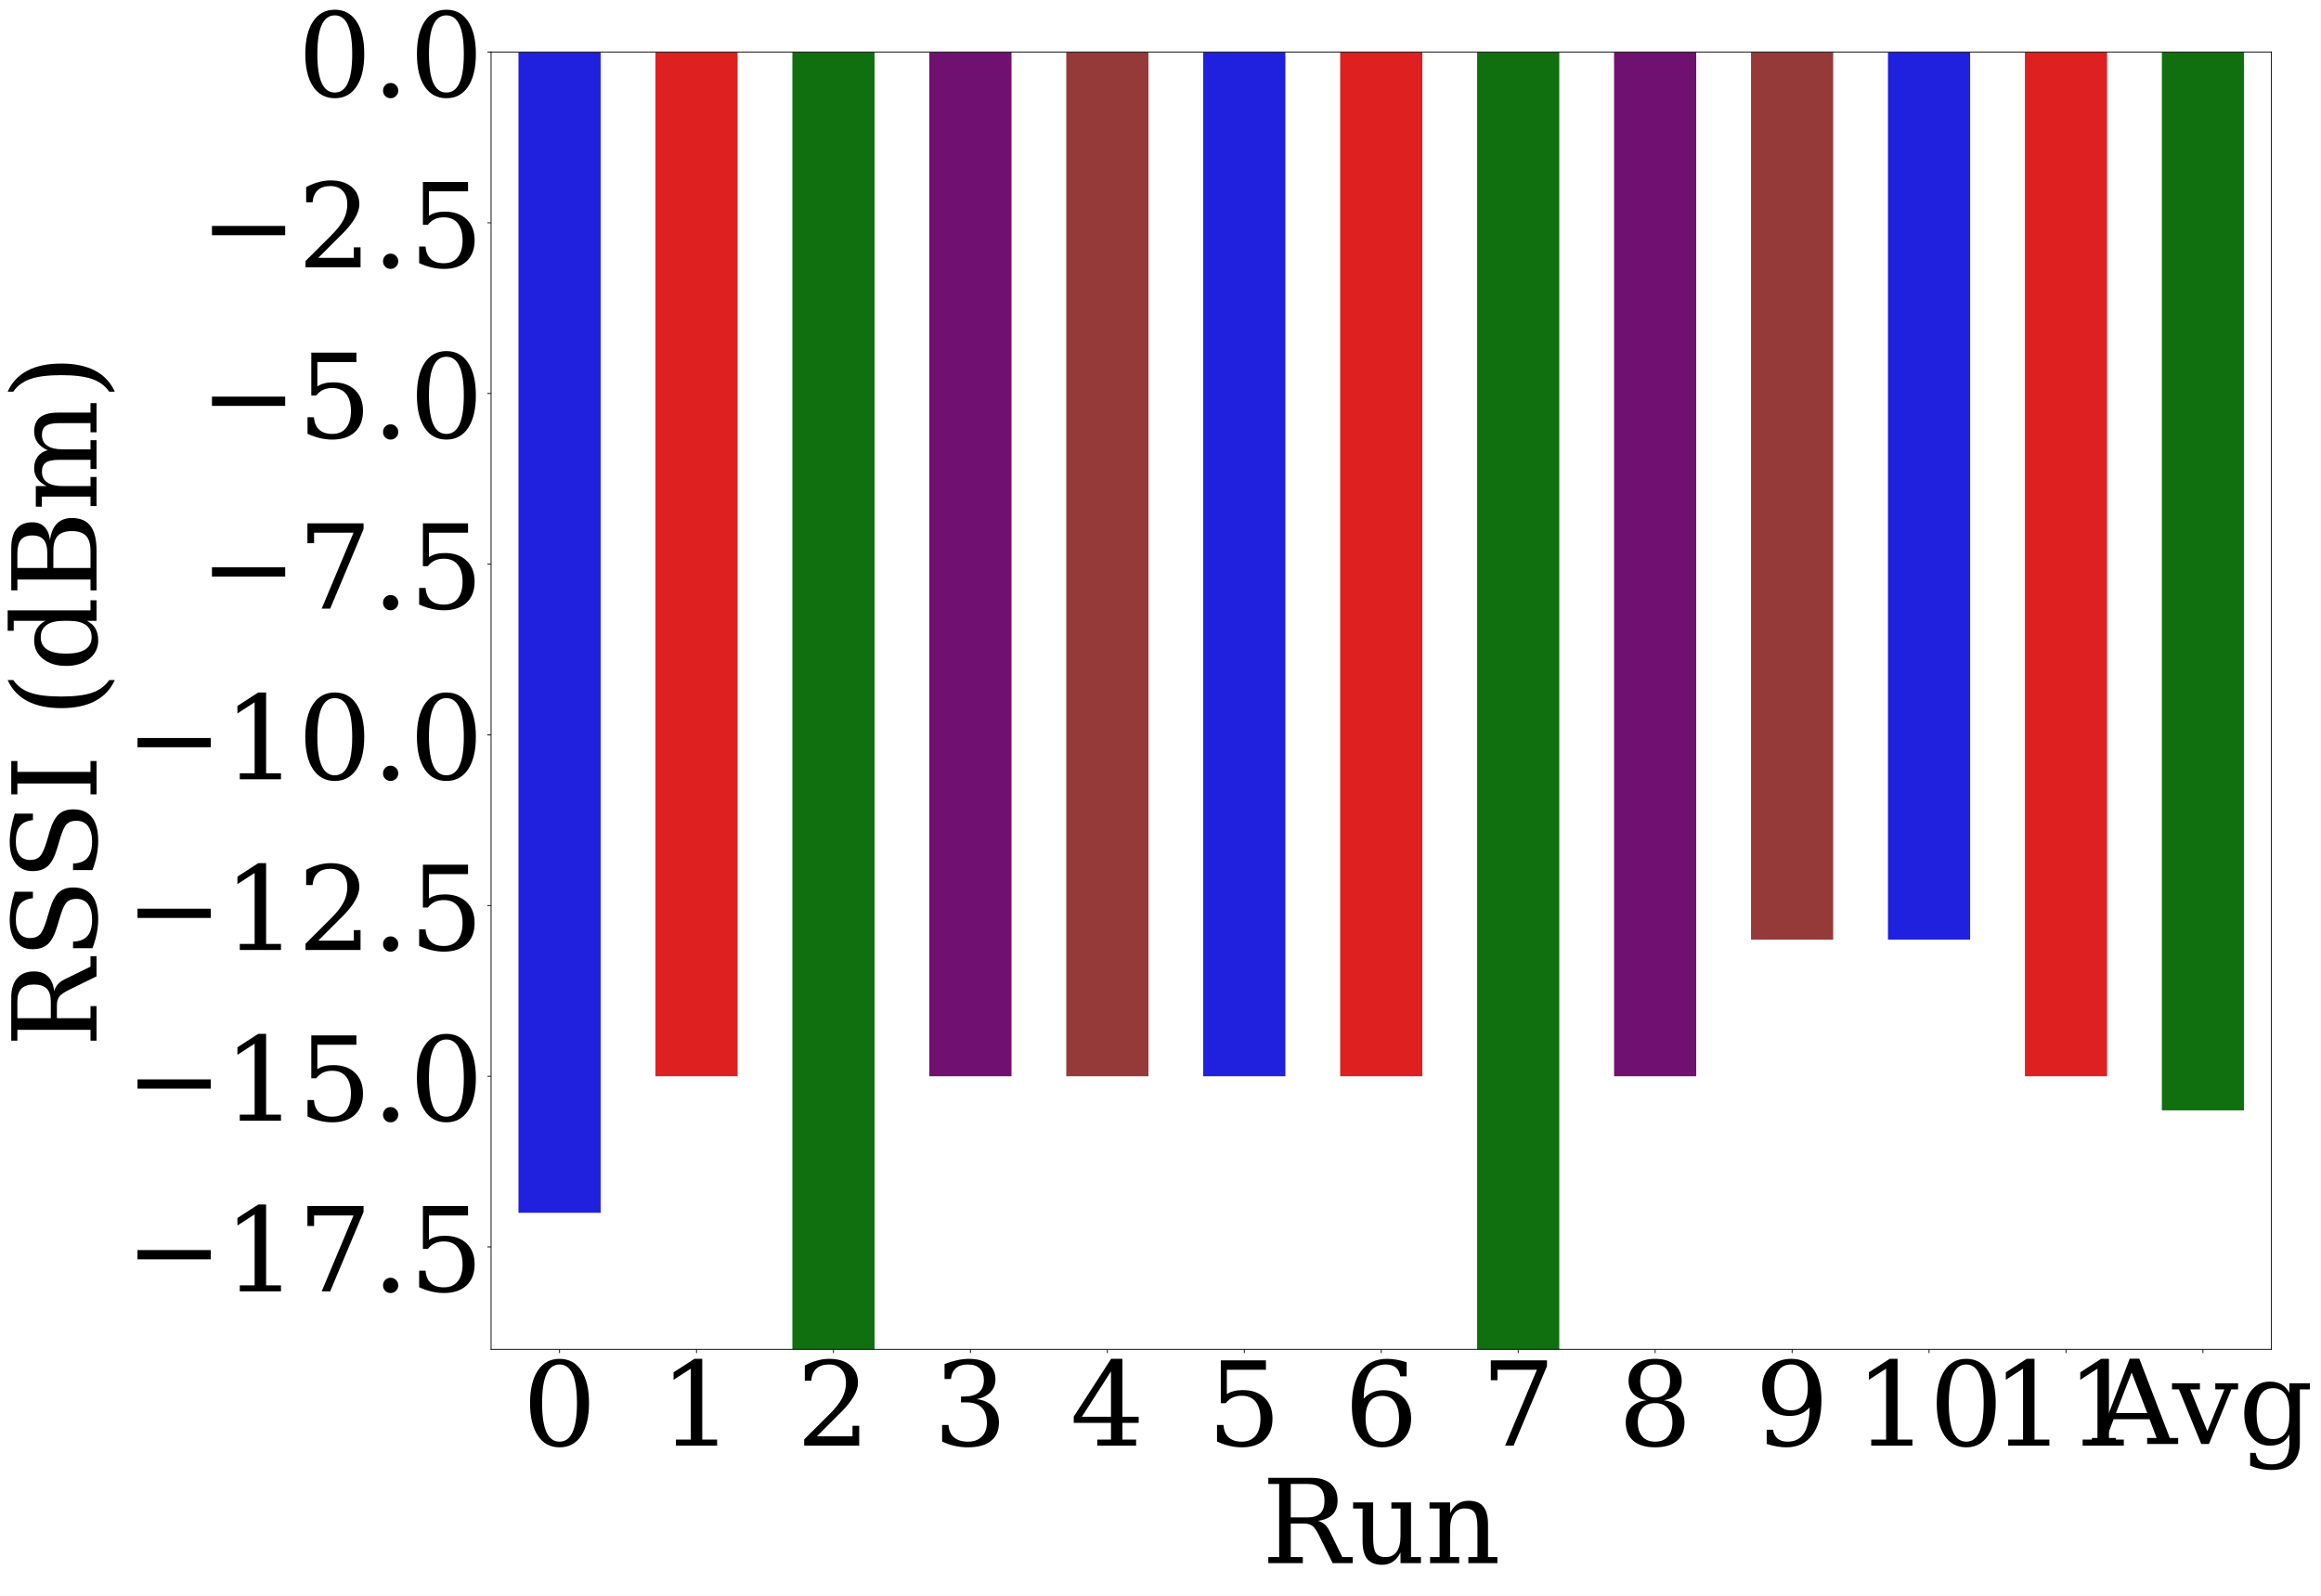
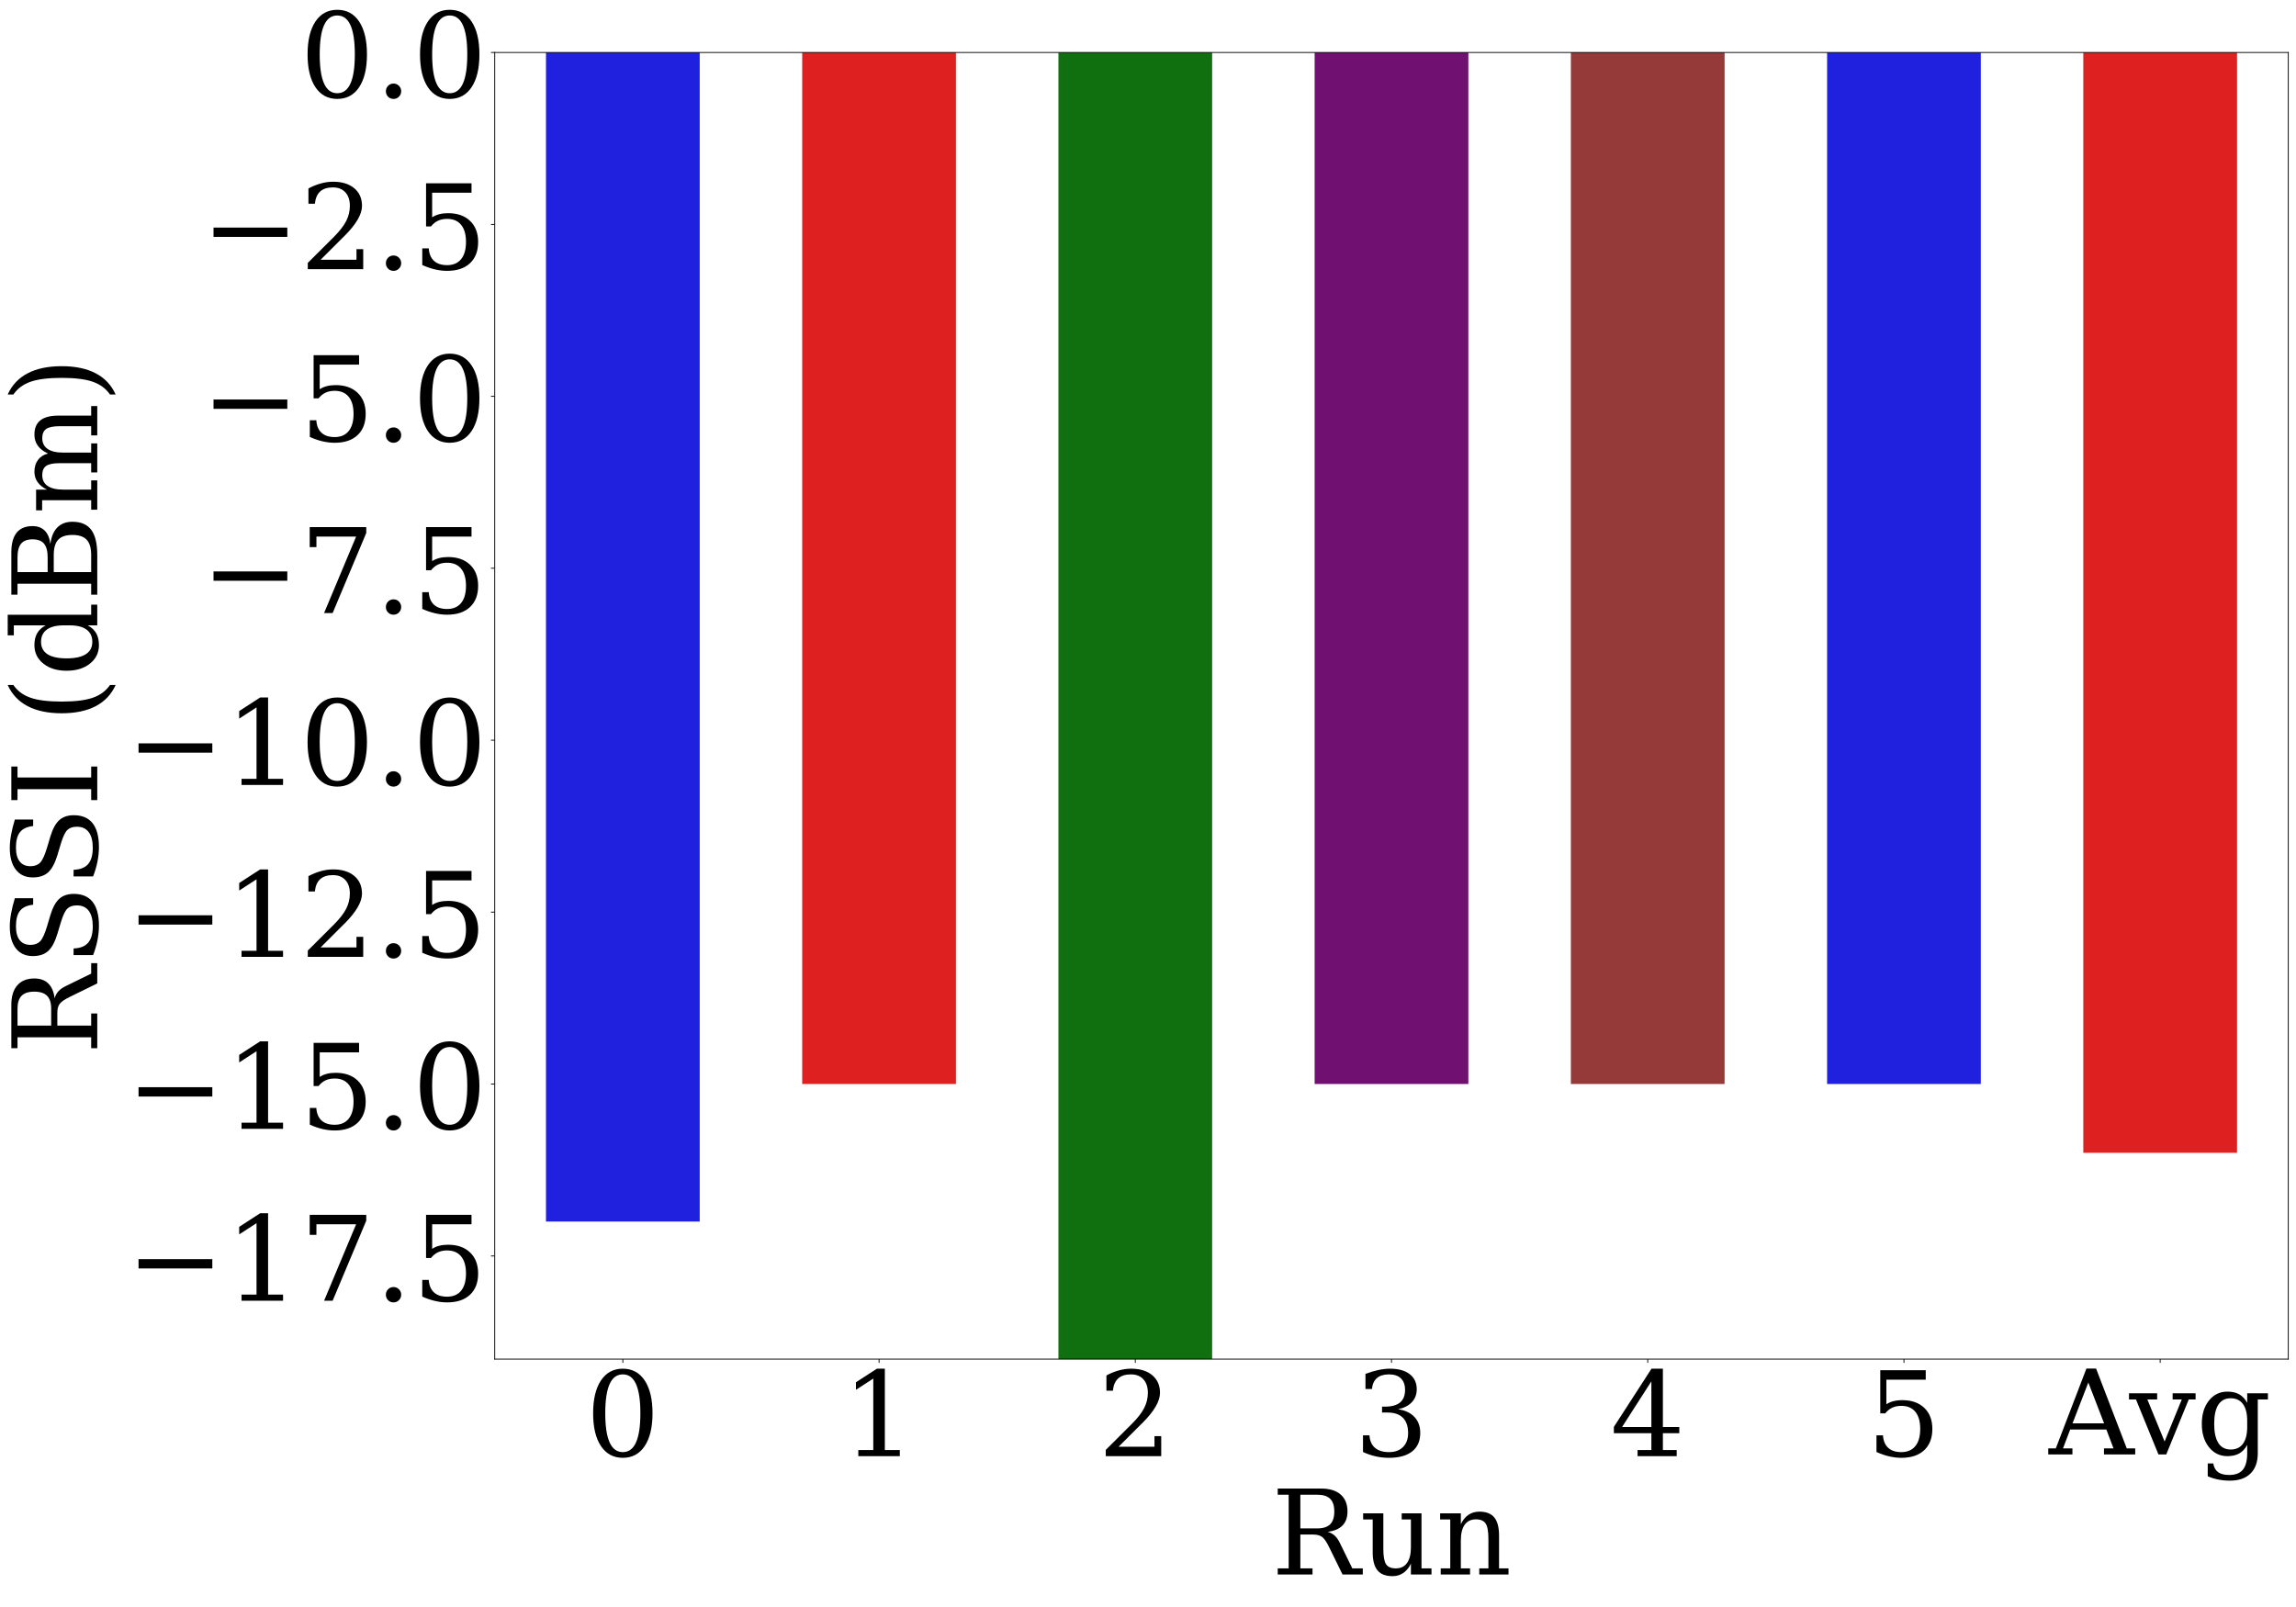
- <svg xmlns="http://www.w3.org/2000/svg" xmlns:xlink="http://www.w3.org/1999/xlink" width="2182.377pt" height="1499.79pt" viewBox="0 0 2182.377 1499.79" version="1.1">
+ <svg xmlns="http://www.w3.org/2000/svg" xmlns:xlink="http://www.w3.org/1999/xlink" width="2142.958pt" height="1499.79pt" viewBox="0 0 2142.958 1499.79" version="1.1">
  <defs>
    <style type="text/css">*{stroke-linejoin: round; stroke-linecap: butt}</style>
  </defs>
  <g id="figure_1">
    <g id="patch_1">
-       <path d="M 0 1499.79  L 2182.377 1499.79  L 2182.377 0  L 0 0  z " style="fill: #ffffff; stroke: #ffffff; stroke-linejoin: miter" />
+       <path d="M 0 1499.79  L 2142.958 1499.79  L 2142.958 0  L 0 0  z " style="fill: #ffffff; stroke: #ffffff; stroke-linejoin: miter" />
    </g>
    <g id="axes_1">
      <g id="patch_2">
        <path d="M 461.758 1268.671  L 2135.758 1268.671  L 2135.758 48.991  L 461.758 48.991  z " style="fill: #ffffff" />
      </g>
      <g id="patch_3">
-         <path d="M 487.512 48.991  L 564.773 48.991  L 564.773 1140.284  L 487.512 1140.284  z " clip-path="url(#pa137200a13)" style="fill: #2020df" />
+         <path d="M 509.586 48.991  L 653.072 48.991  L 653.072 1140.284  L 509.586 1140.284  z " clip-path="url(#pbd486ad69d)" style="fill: #2020df" />
      </g>
      <g id="patch_4">
-         <path d="M 616.281 48.991  L 693.542 48.991  L 693.542 1011.897  L 616.281 1011.897  z " clip-path="url(#pa137200a13)" style="fill: #df2020" />
+         <path d="M 748.729 48.991  L 892.215 48.991  L 892.215 1011.897  L 748.729 1011.897  z " clip-path="url(#pbd486ad69d)" style="fill: #df2020" />
      </g>
      <g id="patch_5">
-         <path d="M 745.05 48.991  L 822.312 48.991  L 822.312 1268.671  L 745.05 1268.671  z " clip-path="url(#pa137200a13)" style="fill: #107010" />
+         <path d="M 987.872 48.991  L 1131.358 48.991  L 1131.358 1268.671  L 987.872 1268.671  z " clip-path="url(#pbd486ad69d)" style="fill: #107010" />
      </g>
      <g id="patch_6">
-         <path d="M 873.819 48.991  L 951.081 48.991  L 951.081 1011.897  L 873.819 1011.897  z " clip-path="url(#pa137200a13)" style="fill: #701070" />
+         <path d="M 1227.015 48.991  L 1370.501 48.991  L 1370.501 1011.897  L 1227.015 1011.897  z " clip-path="url(#pbd486ad69d)" style="fill: #701070" />
      </g>
      <g id="patch_7">
-         <path d="M 1002.589 48.991  L 1079.85 48.991  L 1079.85 1011.897  L 1002.589 1011.897  z " clip-path="url(#pa137200a13)" style="fill: #963939" />
+         <path d="M 1466.158 48.991  L 1609.644 48.991  L 1609.644 1011.897  L 1466.158 1011.897  z " clip-path="url(#pbd486ad69d)" style="fill: #963939" />
      </g>
      <g id="patch_8">
-         <path d="M 1131.358 48.991  L 1208.619 48.991  L 1208.619 1011.897  L 1131.358 1011.897  z " clip-path="url(#pa137200a13)" style="fill: #2020df" />
+         <path d="M 1705.301 48.991  L 1848.786 48.991  L 1848.786 1011.897  L 1705.301 1011.897  z " clip-path="url(#pbd486ad69d)" style="fill: #2020df" />
      </g>
      <g id="patch_9">
-         <path d="M 1260.127 48.991  L 1337.389 48.991  L 1337.389 1011.897  L 1260.127 1011.897  z " clip-path="url(#pa137200a13)" style="fill: #df2020" />
-       </g>
-       <g id="patch_10">
-         <path d="M 1388.896 48.991  L 1466.158 48.991  L 1466.158 1268.671  L 1388.896 1268.671  z " clip-path="url(#pa137200a13)" style="fill: #107010" />
-       </g>
-       <g id="patch_11">
-         <path d="M 1517.666 48.991  L 1594.927 48.991  L 1594.927 1011.897  L 1517.666 1011.897  z " clip-path="url(#pa137200a13)" style="fill: #701070" />
-       </g>
-       <g id="patch_12">
-         <path d="M 1646.435 48.991  L 1723.696 48.991  L 1723.696 883.509  L 1646.435 883.509  z " clip-path="url(#pa137200a13)" style="fill: #963939" />
-       </g>
-       <g id="patch_13">
-         <path d="M 1775.204 48.991  L 1852.466 48.991  L 1852.466 883.509  L 1775.204 883.509  z " clip-path="url(#pa137200a13)" style="fill: #2020df" />
-       </g>
-       <g id="patch_14">
-         <path d="M 1903.973 48.991  L 1981.235 48.991  L 1981.235 1011.897  L 1903.973 1011.897  z " clip-path="url(#pa137200a13)" style="fill: #df2020" />
-       </g>
-       <g id="patch_15">
-         <path d="M 2032.742 48.991  L 2110.004 48.991  L 2110.004 1043.994  L 2032.742 1043.994  z " clip-path="url(#pa137200a13)" style="fill: #107010" />
+         <path d="M 1944.444 48.991  L 2087.929 48.991  L 2087.929 1076.09  L 1944.444 1076.09  z " clip-path="url(#pbd486ad69d)" style="fill: #df2020" />
      </g>
      <g id="matplotlib.axis_1">
        <g id="xtick_1">
          <g id="line2d_1">
            <defs>
-               <path id="m12ffdb1ec7" d="M 0 0  L 0 3.5  " style="stroke: #000000; stroke-width: 0.8" />
+               <path id="m40a375c4a9" d="M 0 0  L 0 3.5  " style="stroke: #000000; stroke-width: 0.8" />
            </defs>
            <g>
-               <use xlink:href="#m12ffdb1ec7" x="526.142" y="1268.671" style="stroke: #000000; stroke-width: 0.8" />
+               <use xlink:href="#m40a375c4a9" x="581.329" y="1268.671" style="stroke: #000000; stroke-width: 0.8" />
            </g>
          </g>
          <g id="text_1">
-             <g transform="translate(491.1487 1359.254) scale(1.1 -1.1)">
+             <g transform="translate(546.3355 1359.254) scale(1.1 -1.1)">
              <defs>
                <path id="DejaVuSerif-30" d="M 2034 219  Q 2513 219 2750 744  Q 2988 1269 2988 2328  Q 2988 3391 2750 3916  Q 2513 4441 2034 4441  Q 1556 4441 1318 3916  Q 1081 3391 1081 2328  Q 1081 1269 1318 744  Q 1556 219 2034 219  z M 2034 -91  Q 1275 -91 848 546  Q 422 1184 422 2328  Q 422 3475 848 4112  Q 1275 4750 2034 4750  Q 2797 4750 3222 4112  Q 3647 3475 3647 2328  Q 3647 1184 3222 546  Q 2797 -91 2034 -91  z " transform="scale(0.015625)" />
              </defs>
              <use xlink:href="#DejaVuSerif-30" />
            </g>
          </g>
        </g>
        <g id="xtick_2">
          <g id="line2d_2">
            <g>
-               <use xlink:href="#m12ffdb1ec7" x="654.912" y="1268.671" style="stroke: #000000; stroke-width: 0.8" />
+               <use xlink:href="#m40a375c4a9" x="820.472" y="1268.671" style="stroke: #000000; stroke-width: 0.8" />
            </g>
          </g>
          <g id="text_2">
-             <g transform="translate(619.9179 1359.254) scale(1.1 -1.1)">
+             <g transform="translate(785.4783 1359.254) scale(1.1 -1.1)">
              <defs>
                <path id="DejaVuSerif-31" d="M 909 0  L 909 331  L 1722 331  L 1722 4213  L 781 3603  L 781 4013  L 1919 4750  L 2350 4750  L 2350 331  L 3163 331  L 3163 0  L 909 0  z " transform="scale(0.015625)" />
              </defs>
              <use xlink:href="#DejaVuSerif-31" />
            </g>
          </g>
        </g>
        <g id="xtick_3">
          <g id="line2d_3">
            <g>
-               <use xlink:href="#m12ffdb1ec7" x="783.681" y="1268.671" style="stroke: #000000; stroke-width: 0.8" />
+               <use xlink:href="#m40a375c4a9" x="1059.615" y="1268.671" style="stroke: #000000; stroke-width: 0.8" />
            </g>
          </g>
          <g id="text_3">
-             <g transform="translate(748.6871 1359.254) scale(1.1 -1.1)">
+             <g transform="translate(1024.621 1359.254) scale(1.1 -1.1)">
              <defs>
                <path id="DejaVuSerif-32" d="M 819 3553  L 469 3553  L 469 4384  Q 803 4563 1142 4656  Q 1481 4750 1806 4750  Q 2534 4750 2956 4397  Q 3378 4044 3378 3438  Q 3378 2753 2422 1800  Q 2347 1728 2309 1691  L 1131 513  L 3078 513  L 3078 1088  L 3444 1088  L 3444 0  L 434 0  L 434 341  L 1850 1753  Q 2319 2222 2519 2614  Q 2719 3006 2719 3438  Q 2719 3909 2473 4175  Q 2228 4441 1797 4441  Q 1350 4441 1106 4219  Q 863 3997 819 3553  z " transform="scale(0.015625)" />
              </defs>
              <use xlink:href="#DejaVuSerif-32" />
            </g>
          </g>
        </g>
        <g id="xtick_4">
          <g id="line2d_4">
            <g>
-               <use xlink:href="#m12ffdb1ec7" x="912.45" y="1268.671" style="stroke: #000000; stroke-width: 0.8" />
+               <use xlink:href="#m40a375c4a9" x="1298.758" y="1268.671" style="stroke: #000000; stroke-width: 0.8" />
            </g>
          </g>
          <g id="text_4">
-             <g transform="translate(877.4564 1359.254) scale(1.1 -1.1)">
+             <g transform="translate(1263.764 1359.254) scale(1.1 -1.1)">
              <defs>
                <path id="DejaVuSerif-33" d="M 622 4469  Q 988 4606 1323 4678  Q 1659 4750 1953 4750  Q 2638 4750 3022 4454  Q 3406 4159 3406 3634  Q 3406 3213 3140 2930  Q 2875 2647 2388 2547  Q 2963 2466 3280 2130  Q 3597 1794 3597 1259  Q 3597 606 3158 257  Q 2719 -91 1894 -91  Q 1528 -91 1179 -12  Q 831 66 488 225  L 488 1131  L 838 1131  Q 869 681 1141 450  Q 1413 219 1906 219  Q 2384 219 2661 495  Q 2938 772 2938 1253  Q 2938 1803 2653 2086  Q 2369 2369 1819 2369  L 1522 2369  L 1522 2688  L 1678 2688  Q 2225 2688 2498 2914  Q 2772 3141 2772 3597  Q 2772 4006 2547 4223  Q 2322 4441 1900 4441  Q 1478 4441 1245 4241  Q 1013 4041 972 3647  L 622 3647  L 622 4469  z " transform="scale(0.015625)" />
              </defs>
              <use xlink:href="#DejaVuSerif-33" />
            </g>
          </g>
        </g>
        <g id="xtick_5">
          <g id="line2d_5">
            <g>
-               <use xlink:href="#m12ffdb1ec7" x="1041.219" y="1268.671" style="stroke: #000000; stroke-width: 0.8" />
+               <use xlink:href="#m40a375c4a9" x="1537.901" y="1268.671" style="stroke: #000000; stroke-width: 0.8" />
            </g>
          </g>
          <g id="text_5">
-             <g transform="translate(1006.226 1359.254) scale(1.1 -1.1)">
+             <g transform="translate(1502.907 1359.254) scale(1.1 -1.1)">
              <defs>
                <path id="DejaVuSerif-34" d="M 2234 1581  L 2234 4063  L 641 1581  L 2234 1581  z M 3609 0  L 1484 0  L 1484 331  L 2234 331  L 2234 1247  L 197 1247  L 197 1588  L 2241 4750  L 2859 4750  L 2859 1581  L 3750 1581  L 3750 1247  L 2859 1247  L 2859 331  L 3609 331  L 3609 0  z " transform="scale(0.015625)" />
              </defs>
              <use xlink:href="#DejaVuSerif-34" />
            </g>
          </g>
        </g>
        <g id="xtick_6">
          <g id="line2d_6">
            <g>
-               <use xlink:href="#m12ffdb1ec7" x="1169.989" y="1268.671" style="stroke: #000000; stroke-width: 0.8" />
+               <use xlink:href="#m40a375c4a9" x="1777.044" y="1268.671" style="stroke: #000000; stroke-width: 0.8" />
            </g>
          </g>
          <g id="text_6">
-             <g transform="translate(1134.995 1359.254) scale(1.1 -1.1)">
+             <g transform="translate(1742.05 1359.254) scale(1.1 -1.1)">
              <defs>
                <path id="DejaVuSerif-35" d="M 3219 4666  L 3219 4153  L 1081 4153  L 1081 2816  Q 1244 2928 1461 2984  Q 1678 3041 1947 3041  Q 2703 3041 3140 2622  Q 3578 2203 3578 1478  Q 3578 738 3136 323  Q 2694 -91 1894 -91  Q 1572 -91 1234 -12  Q 897 66 544 225  L 544 1131  L 897 1131  Q 925 688 1179 453  Q 1434 219 1894 219  Q 2388 219 2653 544  Q 2919 869 2919 1478  Q 2919 2084 2655 2407  Q 2391 2731 1894 2731  Q 1613 2731 1398 2631  Q 1184 2531 1019 2322  L 750 2322  L 750 4666  L 3219 4666  z " transform="scale(0.015625)" />
              </defs>
              <use xlink:href="#DejaVuSerif-35" />
            </g>
          </g>
        </g>
        <g id="xtick_7">
          <g id="line2d_7">
            <g>
-               <use xlink:href="#m12ffdb1ec7" x="1298.758" y="1268.671" style="stroke: #000000; stroke-width: 0.8" />
+               <use xlink:href="#m40a375c4a9" x="2016.186" y="1268.671" style="stroke: #000000; stroke-width: 0.8" />
            </g>
          </g>
          <g id="text_7">
-             <g transform="translate(1263.764 1359.254) scale(1.1 -1.1)">
-               <defs>
-                 <path id="DejaVuSerif-36" d="M 2094 219  Q 2534 219 2771 542  Q 3009 866 3009 1472  Q 3009 2078 2771 2401  Q 2534 2725 2094 2725  Q 1647 2725 1412 2412  Q 1178 2100 1178 1509  Q 1178 888 1415 553  Q 1653 219 2094 219  z M 1075 2569  Q 1288 2803 1556 2918  Q 1825 3034 2163 3034  Q 2859 3034 3264 2615  Q 3669 2197 3669 1472  Q 3669 763 3233 336  Q 2797 -91 2069 -91  Q 1278 -91 853 498  Q 428 1088 428 2181  Q 428 3406 931 4078  Q 1434 4750 2350 4750  Q 2597 4750 2869 4703  Q 3141 4656 3425 4563  L 3425 3794  L 3072 3794  Q 3034 4109 2831 4275  Q 2628 4441 2284 4441  Q 1678 4441 1381 3981  Q 1084 3522 1075 2569  z " transform="scale(0.015625)" />
-               </defs>
-               <use xlink:href="#DejaVuSerif-36" />
-             </g>
-           </g>
-         </g>
-         <g id="xtick_8">
-           <g id="line2d_8">
-             <g>
-               <use xlink:href="#m12ffdb1ec7" x="1427.527" y="1268.671" style="stroke: #000000; stroke-width: 0.8" />
-             </g>
-           </g>
-           <g id="text_8">
-             <g transform="translate(1392.533 1359.254) scale(1.1 -1.1)">
-               <defs>
-                 <path id="DejaVuSerif-37" d="M 3609 4347  L 1784 0  L 1319 0  L 3059 4153  L 903 4153  L 903 3578  L 538 3578  L 538 4666  L 3609 4666  L 3609 4347  z " transform="scale(0.015625)" />
-               </defs>
-               <use xlink:href="#DejaVuSerif-37" />
-             </g>
-           </g>
-         </g>
-         <g id="xtick_9">
-           <g id="line2d_9">
-             <g>
-               <use xlink:href="#m12ffdb1ec7" x="1556.296" y="1268.671" style="stroke: #000000; stroke-width: 0.8" />
-             </g>
-           </g>
-           <g id="text_9">
-             <g transform="translate(1521.303 1359.254) scale(1.1 -1.1)">
-               <defs>
-                 <path id="DejaVuSerif-38" d="M 2981 1275  Q 2981 1775 2732 2051  Q 2484 2328 2034 2328  Q 1584 2328 1336 2051  Q 1088 1775 1088 1275  Q 1088 772 1336 495  Q 1584 219 2034 219  Q 2484 219 2732 495  Q 2981 772 2981 1275  z M 2853 3541  Q 2853 3966 2637 4203  Q 2422 4441 2034 4441  Q 1650 4441 1433 4203  Q 1216 3966 1216 3541  Q 1216 3113 1433 2875  Q 1650 2638 2034 2638  Q 2422 2638 2637 2875  Q 2853 3113 2853 3541  z M 2516 2484  Q 3047 2413 3344 2092  Q 3641 1772 3641 1275  Q 3641 619 3225 264  Q 2809 -91 2034 -91  Q 1263 -91 845 264  Q 428 619 428 1275  Q 428 1772 725 2092  Q 1022 2413 1556 2484  Q 1084 2569 832 2842  Q 581 3116 581 3541  Q 581 4103 968 4426  Q 1356 4750 2034 4750  Q 2713 4750 3100 4426  Q 3488 4103 3488 3541  Q 3488 3116 3236 2842  Q 2984 2569 2516 2484  z " transform="scale(0.015625)" />
-               </defs>
-               <use xlink:href="#DejaVuSerif-38" />
-             </g>
-           </g>
-         </g>
-         <g id="xtick_10">
-           <g id="line2d_10">
-             <g>
-               <use xlink:href="#m12ffdb1ec7" x="1685.066" y="1268.671" style="stroke: #000000; stroke-width: 0.8" />
-             </g>
-           </g>
-           <g id="text_10">
-             <g transform="translate(1650.072 1359.254) scale(1.1 -1.1)">
-               <defs>
-                 <path id="DejaVuSerif-39" d="M 2994 2091  Q 2784 1856 2512 1740  Q 2241 1625 1900 1625  Q 1206 1625 804 2044  Q 403 2463 403 3188  Q 403 3897 839 4323  Q 1275 4750 2003 4750  Q 2794 4750 3217 4161  Q 3641 3572 3641 2478  Q 3641 1253 3137 581  Q 2634 -91 1722 -91  Q 1475 -91 1203 -44  Q 931 3 647 97  L 647 872  L 997 872  Q 1038 556 1241 387  Q 1444 219 1784 219  Q 2391 219 2687 676  Q 2984 1134 2994 2091  z M 1978 4441  Q 1534 4441 1298 4117  Q 1063 3794 1063 3188  Q 1063 2581 1298 2256  Q 1534 1931 1978 1931  Q 2422 1931 2658 2245  Q 2894 2559 2894 3150  Q 2894 3772 2656 4106  Q 2419 4441 1978 4441  z " transform="scale(0.015625)" />
-               </defs>
-               <use xlink:href="#DejaVuSerif-39" />
-             </g>
-           </g>
-         </g>
-         <g id="xtick_11">
-           <g id="line2d_11">
-             <g>
-               <use xlink:href="#m12ffdb1ec7" x="1813.835" y="1268.671" style="stroke: #000000; stroke-width: 0.8" />
-             </g>
-           </g>
-           <g id="text_11">
-             <g transform="translate(1743.847 1359.254) scale(1.1 -1.1)">
-               <use xlink:href="#DejaVuSerif-31" />
-               <use xlink:href="#DejaVuSerif-30" x="63.623" />
-             </g>
-           </g>
-         </g>
-         <g id="xtick_12">
-           <g id="line2d_12">
-             <g>
-               <use xlink:href="#m12ffdb1ec7" x="1942.604" y="1268.671" style="stroke: #000000; stroke-width: 0.8" />
-             </g>
-           </g>
-           <g id="text_12">
-             <g transform="translate(1872.616 1359.254) scale(1.1 -1.1)">
-               <use xlink:href="#DejaVuSerif-31" />
-               <use xlink:href="#DejaVuSerif-31" x="63.623" />
-             </g>
-           </g>
-         </g>
-         <g id="xtick_13">
-           <g id="line2d_13">
-             <g>
-               <use xlink:href="#m12ffdb1ec7" x="2071.373" y="1268.671" style="stroke: #000000; stroke-width: 0.8" />
-             </g>
-           </g>
-           <g id="text_13">
-             <g transform="translate(1967.569 1357.69) scale(1.1 -1.1)">
+             <g transform="translate(1912.382 1357.69) scale(1.1 -1.1)">
              <defs>
                <path id="DejaVuSerif-41" d="M 1281 1691  L 2994 1691  L 2138 3909  L 1281 1691  z M -38 0  L -38 331  L 372 331  L 2034 4666  L 2559 4666  L 4225 331  L 4684 331  L 4684 0  L 2988 0  L 2988 331  L 3506 331  L 3116 1356  L 1153 1356  L 763 331  L 1275 331  L 1275 0  L -38 0  z " transform="scale(0.015625)" />
                <path id="DejaVuSerif-76" d="M 1581 0  L 359 2988  L -19 2988  L -19 3322  L 1509 3322  L 1509 2988  L 978 2988  L 1913 703  L 2847 2988  L 2350 2988  L 2350 3322  L 3597 3322  L 3597 2988  L 3225 2988  L 2003 0  L 1581 0  z " transform="scale(0.015625)" />
                <path id="DejaVuSerif-67" d="M 3359 2988  L 3359 72  Q 3359 -644 2965 -1033  Q 2572 -1422 1844 -1422  Q 1516 -1422 1216 -1362  Q 916 -1303 641 -1184  L 641 -488  L 941 -488  Q 997 -813 1206 -963  Q 1416 -1113 1806 -1113  Q 2313 -1113 2548 -827  Q 2784 -541 2784 72  L 2784 519  Q 2616 206 2355 57  Q 2094 -91 1709 -91  Q 1097 -91 708 395  Q 319 881 319 1663  Q 319 2444 706 2928  Q 1094 3413 1709 3413  Q 2094 3413 2355 3264  Q 2616 3116 2784 2803  L 2784 3322  L 3909 3322  L 3909 2988  L 3359 2988  z M 2784 1825  Q 2784 2422 2554 2737  Q 2325 3053 1888 3053  Q 1444 3053 1217 2703  Q 991 2353 991 1663  Q 991 975 1217 622  Q 1444 269 1888 269  Q 2325 269 2554 583  Q 2784 897 2784 1497  L 2784 1825  z " transform="scale(0.015625)" />
              </defs>
              <use xlink:href="#DejaVuSerif-41" />
              <use xlink:href="#DejaVuSerif-76" x="68.217" />
              <use xlink:href="#DejaVuSerif-67" x="124.711" />
            </g>
          </g>
        </g>
-         <g id="text_14">
+         <g id="text_8">
          <g transform="translate(1186.498 1469.714) scale(1.1 -1.1)">
            <defs>
              <path id="DejaVuSerif-52" d="M 3066 2316  Q 3284 2256 3442 2114  Q 3600 1972 3725 1716  L 4403 331  L 4972 331  L 4972 0  L 3872 0  L 3144 1484  Q 2934 1916 2759 2042  Q 2584 2169 2278 2169  L 1581 2169  L 1581 331  L 2241 331  L 2241 0  L 353 0  L 353 331  L 947 331  L 947 4331  L 353 4331  L 353 4666  L 2719 4666  Q 3400 4666 3770 4341  Q 4141 4016 4141 3419  Q 4141 2938 3870 2661  Q 3600 2384 3066 2316  z M 1581 2503  L 2503 2503  Q 2975 2503 3200 2726  Q 3425 2950 3425 3419  Q 3425 3888 3200 4109  Q 2975 4331 2503 4331  L 1581 4331  L 1581 2503  z " transform="scale(0.015625)" />
              <path id="DejaVuSerif-75" d="M 2266 3322  L 3341 3322  L 3341 331  L 3884 331  L 3884 0  L 2766 0  L 2766 588  Q 2606 256 2353 82  Q 2100 -91 1766 -91  Q 1213 -91 952 223  Q 691 538 691 1209  L 691 2988  L 172 2988  L 172 3322  L 1269 3322  L 1269 1388  Q 1269 781 1417 556  Q 1566 331 1947 331  Q 2347 331 2556 625  Q 2766 919 2766 1478  L 2766 2988  L 2266 2988  L 2266 3322  z " transform="scale(0.015625)" />
              <path id="DejaVuSerif-6e" d="M 263 0  L 263 331  L 781 331  L 781 2988  L 231 2988  L 231 3322  L 1356 3322  L 1356 2731  Q 1516 3069 1770 3241  Q 2025 3413 2363 3413  Q 2913 3413 3172 3097  Q 3431 2781 3431 2113  L 3431 331  L 3944 331  L 3944 0  L 2356 0  L 2356 331  L 2853 331  L 2853 1931  Q 2853 2541 2703 2767  Q 2553 2994 2175 2994  Q 1775 2994 1565 2701  Q 1356 2409 1356 1850  L 1356 331  L 1856 331  L 1856 0  L 263 0  z " transform="scale(0.015625)" />
            </defs>
            <use xlink:href="#DejaVuSerif-52" />
            <use xlink:href="#DejaVuSerif-75" x="75.293" />
            <use xlink:href="#DejaVuSerif-6e" x="139.697" />
          </g>
        </g>
      </g>
      <g id="matplotlib.axis_2">
        <g id="ytick_1">
-           <g id="line2d_14">
+           <g id="line2d_8">
            <defs>
-               <path id="m05c0c0c31b" d="M 0 0  L -3.5 0  " style="stroke: #000000; stroke-width: 0.8" />
+               <path id="mb85b45861b" d="M 0 0  L -3.5 0  " style="stroke: #000000; stroke-width: 0.8" />
            </defs>
            <g>
-               <use xlink:href="#m05c0c0c31b" x="461.758" y="1172.381" style="stroke: #000000; stroke-width: 0.8" />
-             </g>
-           </g>
-           <g id="text_15">
+               <use xlink:href="#mb85b45861b" x="461.758" y="1172.381" style="stroke: #000000; stroke-width: 0.8" />
+             </g>
+           </g>
+           <g id="text_9">
            <g transform="translate(117.6594 1214.172) scale(1.1 -1.1)">
              <defs>
                <path id="DejaVuSerif-2212" d="M 678 2259  L 4684 2259  L 4684 1753  L 678 1753  L 678 2259  z " transform="scale(0.015625)" />
+                 <path id="DejaVuSerif-37" d="M 3609 4347  L 1784 0  L 1319 0  L 3059 4153  L 903 4153  L 903 3578  L 538 3578  L 538 4666  L 3609 4666  L 3609 4347  z " transform="scale(0.015625)" />
                <path id="DejaVuSerif-2e" d="M 603 325  Q 603 500 722 622  Q 841 744 1019 744  Q 1191 744 1312 622  Q 1434 500 1434 325  Q 1434 153 1312 31  Q 1191 -91 1019 -91  Q 841 -91 722 29  Q 603 150 603 325  z " transform="scale(0.015625)" />
              </defs>
              <use xlink:href="#DejaVuSerif-2212" />
              <use xlink:href="#DejaVuSerif-31" x="83.789" />
              <use xlink:href="#DejaVuSerif-37" x="147.412" />
              <use xlink:href="#DejaVuSerif-2e" x="211.035" />
              <use xlink:href="#DejaVuSerif-35" x="242.822" />
            </g>
          </g>
        </g>
        <g id="ytick_2">
-           <g id="line2d_15">
-             <g>
-               <use xlink:href="#m05c0c0c31b" x="461.758" y="1011.897" style="stroke: #000000; stroke-width: 0.8" />
-             </g>
-           </g>
-           <g id="text_16">
+           <g id="line2d_9">
+             <g>
+               <use xlink:href="#mb85b45861b" x="461.758" y="1011.897" style="stroke: #000000; stroke-width: 0.8" />
+             </g>
+           </g>
+           <g id="text_10">
            <g transform="translate(117.6594 1053.688) scale(1.1 -1.1)">
              <use xlink:href="#DejaVuSerif-2212" />
              <use xlink:href="#DejaVuSerif-31" x="83.789" />
              <use xlink:href="#DejaVuSerif-35" x="147.412" />
              <use xlink:href="#DejaVuSerif-2e" x="211.035" />
              <use xlink:href="#DejaVuSerif-30" x="242.822" />
            </g>
          </g>
        </g>
        <g id="ytick_3">
-           <g id="line2d_16">
-             <g>
-               <use xlink:href="#m05c0c0c31b" x="461.758" y="851.412" style="stroke: #000000; stroke-width: 0.8" />
-             </g>
-           </g>
-           <g id="text_17">
+           <g id="line2d_10">
+             <g>
+               <use xlink:href="#mb85b45861b" x="461.758" y="851.412" style="stroke: #000000; stroke-width: 0.8" />
+             </g>
+           </g>
+           <g id="text_11">
            <g transform="translate(117.6594 893.2039) scale(1.1 -1.1)">
              <use xlink:href="#DejaVuSerif-2212" />
              <use xlink:href="#DejaVuSerif-31" x="83.789" />
              <use xlink:href="#DejaVuSerif-32" x="147.412" />
              <use xlink:href="#DejaVuSerif-2e" x="211.035" />
              <use xlink:href="#DejaVuSerif-35" x="242.822" />
            </g>
          </g>
        </g>
        <g id="ytick_4">
-           <g id="line2d_17">
-             <g>
-               <use xlink:href="#m05c0c0c31b" x="461.758" y="690.928" style="stroke: #000000; stroke-width: 0.8" />
-             </g>
-           </g>
-           <g id="text_18">
+           <g id="line2d_11">
+             <g>
+               <use xlink:href="#mb85b45861b" x="461.758" y="690.928" style="stroke: #000000; stroke-width: 0.8" />
+             </g>
+           </g>
+           <g id="text_12">
            <g transform="translate(117.6594 732.7197) scale(1.1 -1.1)">
              <use xlink:href="#DejaVuSerif-2212" />
              <use xlink:href="#DejaVuSerif-31" x="83.789" />
              <use xlink:href="#DejaVuSerif-30" x="147.412" />
              <use xlink:href="#DejaVuSerif-2e" x="211.035" />
              <use xlink:href="#DejaVuSerif-30" x="242.822" />
            </g>
          </g>
        </g>
        <g id="ytick_5">
-           <g id="line2d_18">
-             <g>
-               <use xlink:href="#m05c0c0c31b" x="461.758" y="530.444" style="stroke: #000000; stroke-width: 0.8" />
-             </g>
-           </g>
-           <g id="text_19">
+           <g id="line2d_12">
+             <g>
+               <use xlink:href="#mb85b45861b" x="461.758" y="530.444" style="stroke: #000000; stroke-width: 0.8" />
+             </g>
+           </g>
+           <g id="text_13">
            <g transform="translate(187.6469 572.2354) scale(1.1 -1.1)">
              <use xlink:href="#DejaVuSerif-2212" />
              <use xlink:href="#DejaVuSerif-37" x="83.789" />
              <use xlink:href="#DejaVuSerif-2e" x="147.412" />
              <use xlink:href="#DejaVuSerif-35" x="179.199" />
            </g>
          </g>
        </g>
        <g id="ytick_6">
-           <g id="line2d_19">
-             <g>
-               <use xlink:href="#m05c0c0c31b" x="461.758" y="369.96" style="stroke: #000000; stroke-width: 0.8" />
-             </g>
-           </g>
-           <g id="text_20">
+           <g id="line2d_13">
+             <g>
+               <use xlink:href="#mb85b45861b" x="461.758" y="369.96" style="stroke: #000000; stroke-width: 0.8" />
+             </g>
+           </g>
+           <g id="text_14">
            <g transform="translate(187.6469 411.7512) scale(1.1 -1.1)">
              <use xlink:href="#DejaVuSerif-2212" />
              <use xlink:href="#DejaVuSerif-35" x="83.789" />
              <use xlink:href="#DejaVuSerif-2e" x="147.412" />
              <use xlink:href="#DejaVuSerif-30" x="179.199" />
            </g>
          </g>
        </g>
        <g id="ytick_7">
-           <g id="line2d_20">
-             <g>
-               <use xlink:href="#m05c0c0c31b" x="461.758" y="209.476" style="stroke: #000000; stroke-width: 0.8" />
-             </g>
-           </g>
-           <g id="text_21">
+           <g id="line2d_14">
+             <g>
+               <use xlink:href="#mb85b45861b" x="461.758" y="209.476" style="stroke: #000000; stroke-width: 0.8" />
+             </g>
+           </g>
+           <g id="text_15">
            <g transform="translate(187.6469 251.267) scale(1.1 -1.1)">
              <use xlink:href="#DejaVuSerif-2212" />
              <use xlink:href="#DejaVuSerif-32" x="83.789" />
              <use xlink:href="#DejaVuSerif-2e" x="147.412" />
              <use xlink:href="#DejaVuSerif-35" x="179.199" />
            </g>
          </g>
        </g>
        <g id="ytick_8">
-           <g id="line2d_21">
-             <g>
-               <use xlink:href="#m05c0c0c31b" x="461.758" y="48.991" style="stroke: #000000; stroke-width: 0.8" />
-             </g>
-           </g>
-           <g id="text_22">
+           <g id="line2d_15">
+             <g>
+               <use xlink:href="#mb85b45861b" x="461.758" y="48.991" style="stroke: #000000; stroke-width: 0.8" />
+             </g>
+           </g>
+           <g id="text_16">
            <g transform="translate(279.8234 90.78281) scale(1.1 -1.1)">
              <use xlink:href="#DejaVuSerif-30" />
              <use xlink:href="#DejaVuSerif-2e" x="63.623" />
              <use xlink:href="#DejaVuSerif-30" x="95.41" />
            </g>
          </g>
        </g>
-         <g id="text_23">
+         <g id="text_17">
          <g transform="translate(90.78281 984.5345) rotate(-90) scale(1.1 -1.1)">
            <defs>
              <path id="DejaVuSerif-53" d="M 594 225  L 594 1288  L 953 1284  Q 969 753 1261 498  Q 1553 244 2150 244  Q 2706 244 2998 464  Q 3291 684 3291 1106  Q 3291 1444 3114 1625  Q 2938 1806 2369 1978  L 1753 2163  Q 1084 2366 811 2669  Q 538 2972 538 3500  Q 538 4094 959 4422  Q 1381 4750 2144 4750  Q 2469 4750 2856 4679  Q 3244 4609 3681 4475  L 3681 3481  L 3328 3481  Q 3275 3975 2998 4195  Q 2722 4416 2156 4416  Q 1663 4416 1405 4214  Q 1147 4013 1147 3628  Q 1147 3294 1340 3103  Q 1534 2913 2163 2725  L 2741 2553  Q 3375 2363 3645 2067  Q 3916 1772 3916 1275  Q 3916 597 3481 253  Q 3047 -91 2188 -91  Q 1803 -91 1404 -12  Q 1006 66 594 225  z " transform="scale(0.015625)" />
              <path id="DejaVuSerif-49" d="M 1581 331  L 2175 331  L 2175 0  L 353 0  L 353 331  L 947 331  L 947 4331  L 353 4331  L 353 4666  L 2175 4666  L 2175 4331  L 1581 4331  L 1581 331  z " transform="scale(0.015625)" />
              <path id="DejaVuSerif-20" transform="scale(0.015625)" />
              <path id="DejaVuSerif-28" d="M 2041 -997  Q 1281 -656 893 83  Q 506 822 506 1931  Q 506 3044 893 3783  Q 1281 4522 2041 4863  L 2041 4556  Q 1559 4225 1350 3623  Q 1141 3022 1141 1931  Q 1141 844 1350 242  Q 1559 -359 2041 -691  L 2041 -997  z " transform="scale(0.015625)" />
              <path id="DejaVuSerif-64" d="M 3359 331  L 3909 331  L 3909 0  L 2784 0  L 2784 519  Q 2616 206 2355 57  Q 2094 -91 1709 -91  Q 1097 -91 708 395  Q 319 881 319 1663  Q 319 2444 706 2928  Q 1094 3413 1709 3413  Q 2094 3413 2355 3264  Q 2616 3116 2784 2803  L 2784 4531  L 2241 4531  L 2241 4863  L 3359 4863  L 3359 331  z M 2784 1497  L 2784 1825  Q 2784 2422 2554 2737  Q 2325 3053 1888 3053  Q 1444 3053 1217 2703  Q 991 2353 991 1663  Q 991 975 1217 622  Q 1444 269 1888 269  Q 2325 269 2554 583  Q 2784 897 2784 1497  z " transform="scale(0.015625)" />
              <path id="DejaVuSerif-42" d="M 1581 331  L 2516 331  Q 3078 331 3337 575  Q 3597 819 3597 1350  Q 3597 1878 3339 2120  Q 3081 2363 2516 2363  L 1581 2363  L 1581 331  z M 1581 2694  L 2375 2694  Q 2888 2694 3123 2891  Q 3359 3088 3359 3513  Q 3359 3941 3123 4136  Q 2888 4331 2375 4331  L 1581 4331  L 1581 2694  z M 353 0  L 353 331  L 947 331  L 947 4331  L 353 4331  L 353 4666  L 2656 4666  Q 3363 4666 3720 4377  Q 4078 4088 4078 3513  Q 4078 3097 3829 2850  Q 3581 2603 3103 2547  Q 3697 2472 4005 2167  Q 4313 1863 4313 1350  Q 4313 656 3875 328  Q 3438 0 2509 0  L 353 0  z " transform="scale(0.015625)" />
              <path id="DejaVuSerif-6d" d="M 3316 2675  Q 3481 3041 3739 3227  Q 3997 3413 4341 3413  Q 4863 3413 5119 3089  Q 5375 2766 5375 2113  L 5375 331  L 5894 331  L 5894 0  L 4300 0  L 4300 331  L 4800 331  L 4800 2047  Q 4800 2556 4650 2772  Q 4500 2988 4153 2988  Q 3769 2988 3567 2697  Q 3366 2406 3366 1850  L 3366 331  L 3866 331  L 3866 0  L 2291 0  L 2291 331  L 2791 331  L 2791 2069  Q 2791 2566 2641 2777  Q 2491 2988 2144 2988  Q 1759 2988 1557 2697  Q 1356 2406 1356 1850  L 1356 331  L 1856 331  L 1856 0  L 263 0  L 263 331  L 781 331  L 781 2994  L 231 2994  L 231 3322  L 1356 3322  L 1356 2731  Q 1516 3063 1762 3238  Q 2009 3413 2322 3413  Q 2709 3413 2968 3220  Q 3228 3028 3316 2675  z " transform="scale(0.015625)" />
              <path id="DejaVuSerif-29" d="M 453 -997  L 453 -691  Q 934 -359 1145 242  Q 1356 844 1356 1931  Q 1356 3022 1145 3623  Q 934 4225 453 4556  L 453 4863  Q 1216 4522 1603 3783  Q 1991 3044 1991 1931  Q 1991 822 1603 83  Q 1216 -656 453 -997  z " transform="scale(0.015625)" />
            </defs>
            <use xlink:href="#DejaVuSerif-52" />
            <use xlink:href="#DejaVuSerif-53" x="75.293" />
            <use xlink:href="#DejaVuSerif-53" x="142.049" />
            <use xlink:href="#DejaVuSerif-49" x="210.555" />
            <use xlink:href="#DejaVuSerif-20" x="250.057" />
            <use xlink:href="#DejaVuSerif-28" x="281.844" />
            <use xlink:href="#DejaVuSerif-64" x="320.857" />
            <use xlink:href="#DejaVuSerif-42" x="384.871" />
            <use xlink:href="#DejaVuSerif-6d" x="458.357" />
            <use xlink:href="#DejaVuSerif-29" x="553.182" />
          </g>
        </g>
      </g>
+       <g id="line2d_16">
+         <path clip-path="url(#pbd486ad69d)" style="fill: none; stroke: #424242; stroke-width: 20; stroke-linecap: square" />
+       </g>
+       <g id="line2d_17">
+         <path clip-path="url(#pbd486ad69d)" style="fill: none; stroke: #424242; stroke-width: 20; stroke-linecap: square" />
+       </g>
+       <g id="line2d_18">
+         <path clip-path="url(#pbd486ad69d)" style="fill: none; stroke: #424242; stroke-width: 20; stroke-linecap: square" />
+       </g>
+       <g id="line2d_19">
+         <path clip-path="url(#pbd486ad69d)" style="fill: none; stroke: #424242; stroke-width: 20; stroke-linecap: square" />
+       </g>
+       <g id="line2d_20">
+         <path clip-path="url(#pbd486ad69d)" style="fill: none; stroke: #424242; stroke-width: 20; stroke-linecap: square" />
+       </g>
+       <g id="line2d_21">
+         <path clip-path="url(#pbd486ad69d)" style="fill: none; stroke: #424242; stroke-width: 20; stroke-linecap: square" />
+       </g>
      <g id="line2d_22">
-         <path clip-path="url(#pa137200a13)" style="fill: none; stroke: #424242; stroke-width: 20; stroke-linecap: square" />
-       </g>
-       <g id="line2d_23">
-         <path clip-path="url(#pa137200a13)" style="fill: none; stroke: #424242; stroke-width: 20; stroke-linecap: square" />
-       </g>
-       <g id="line2d_24">
-         <path clip-path="url(#pa137200a13)" style="fill: none; stroke: #424242; stroke-width: 20; stroke-linecap: square" />
-       </g>
-       <g id="line2d_25">
-         <path clip-path="url(#pa137200a13)" style="fill: none; stroke: #424242; stroke-width: 20; stroke-linecap: square" />
-       </g>
-       <g id="line2d_26">
-         <path clip-path="url(#pa137200a13)" style="fill: none; stroke: #424242; stroke-width: 20; stroke-linecap: square" />
-       </g>
-       <g id="line2d_27">
-         <path clip-path="url(#pa137200a13)" style="fill: none; stroke: #424242; stroke-width: 20; stroke-linecap: square" />
-       </g>
-       <g id="line2d_28">
-         <path clip-path="url(#pa137200a13)" style="fill: none; stroke: #424242; stroke-width: 20; stroke-linecap: square" />
-       </g>
-       <g id="line2d_29">
-         <path clip-path="url(#pa137200a13)" style="fill: none; stroke: #424242; stroke-width: 20; stroke-linecap: square" />
-       </g>
-       <g id="line2d_30">
-         <path clip-path="url(#pa137200a13)" style="fill: none; stroke: #424242; stroke-width: 20; stroke-linecap: square" />
-       </g>
-       <g id="line2d_31">
-         <path clip-path="url(#pa137200a13)" style="fill: none; stroke: #424242; stroke-width: 20; stroke-linecap: square" />
-       </g>
-       <g id="line2d_32">
-         <path clip-path="url(#pa137200a13)" style="fill: none; stroke: #424242; stroke-width: 20; stroke-linecap: square" />
-       </g>
-       <g id="line2d_33">
-         <path clip-path="url(#pa137200a13)" style="fill: none; stroke: #424242; stroke-width: 20; stroke-linecap: square" />
-       </g>
-       <g id="line2d_34">
-         <path clip-path="url(#pa137200a13)" style="fill: none; stroke: #424242; stroke-width: 20; stroke-linecap: square" />
-       </g>
-       <g id="patch_16">
+         <path clip-path="url(#pbd486ad69d)" style="fill: none; stroke: #424242; stroke-width: 20; stroke-linecap: square" />
+       </g>
+       <g id="patch_10">
        <path d="M 461.758 1268.671  L 461.758 48.991  " style="fill: none; stroke: #000000; stroke-width: 0.8; stroke-linejoin: miter; stroke-linecap: square" />
      </g>
-       <g id="patch_17">
+       <g id="patch_11">
        <path d="M 2135.758 1268.671  L 2135.758 48.991  " style="fill: none; stroke: #000000; stroke-width: 0.8; stroke-linejoin: miter; stroke-linecap: square" />
      </g>
-       <g id="patch_18">
+       <g id="patch_12">
        <path d="M 461.758 1268.671  L 2135.758 1268.671  " style="fill: none; stroke: #000000; stroke-width: 0.8; stroke-linejoin: miter; stroke-linecap: square" />
      </g>
-       <g id="patch_19">
+       <g id="patch_13">
        <path d="M 461.758 48.991  L 2135.758 48.991  " style="fill: none; stroke: #000000; stroke-width: 0.8; stroke-linejoin: miter; stroke-linecap: square" />
      </g>
    </g>
  </g>
  <defs>
-     <clipPath id="pa137200a13">
+     <clipPath id="pbd486ad69d">
      <rect x="461.758" y="48.991" width="1674" height="1219.68" />
    </clipPath>
  </defs>
</svg>
